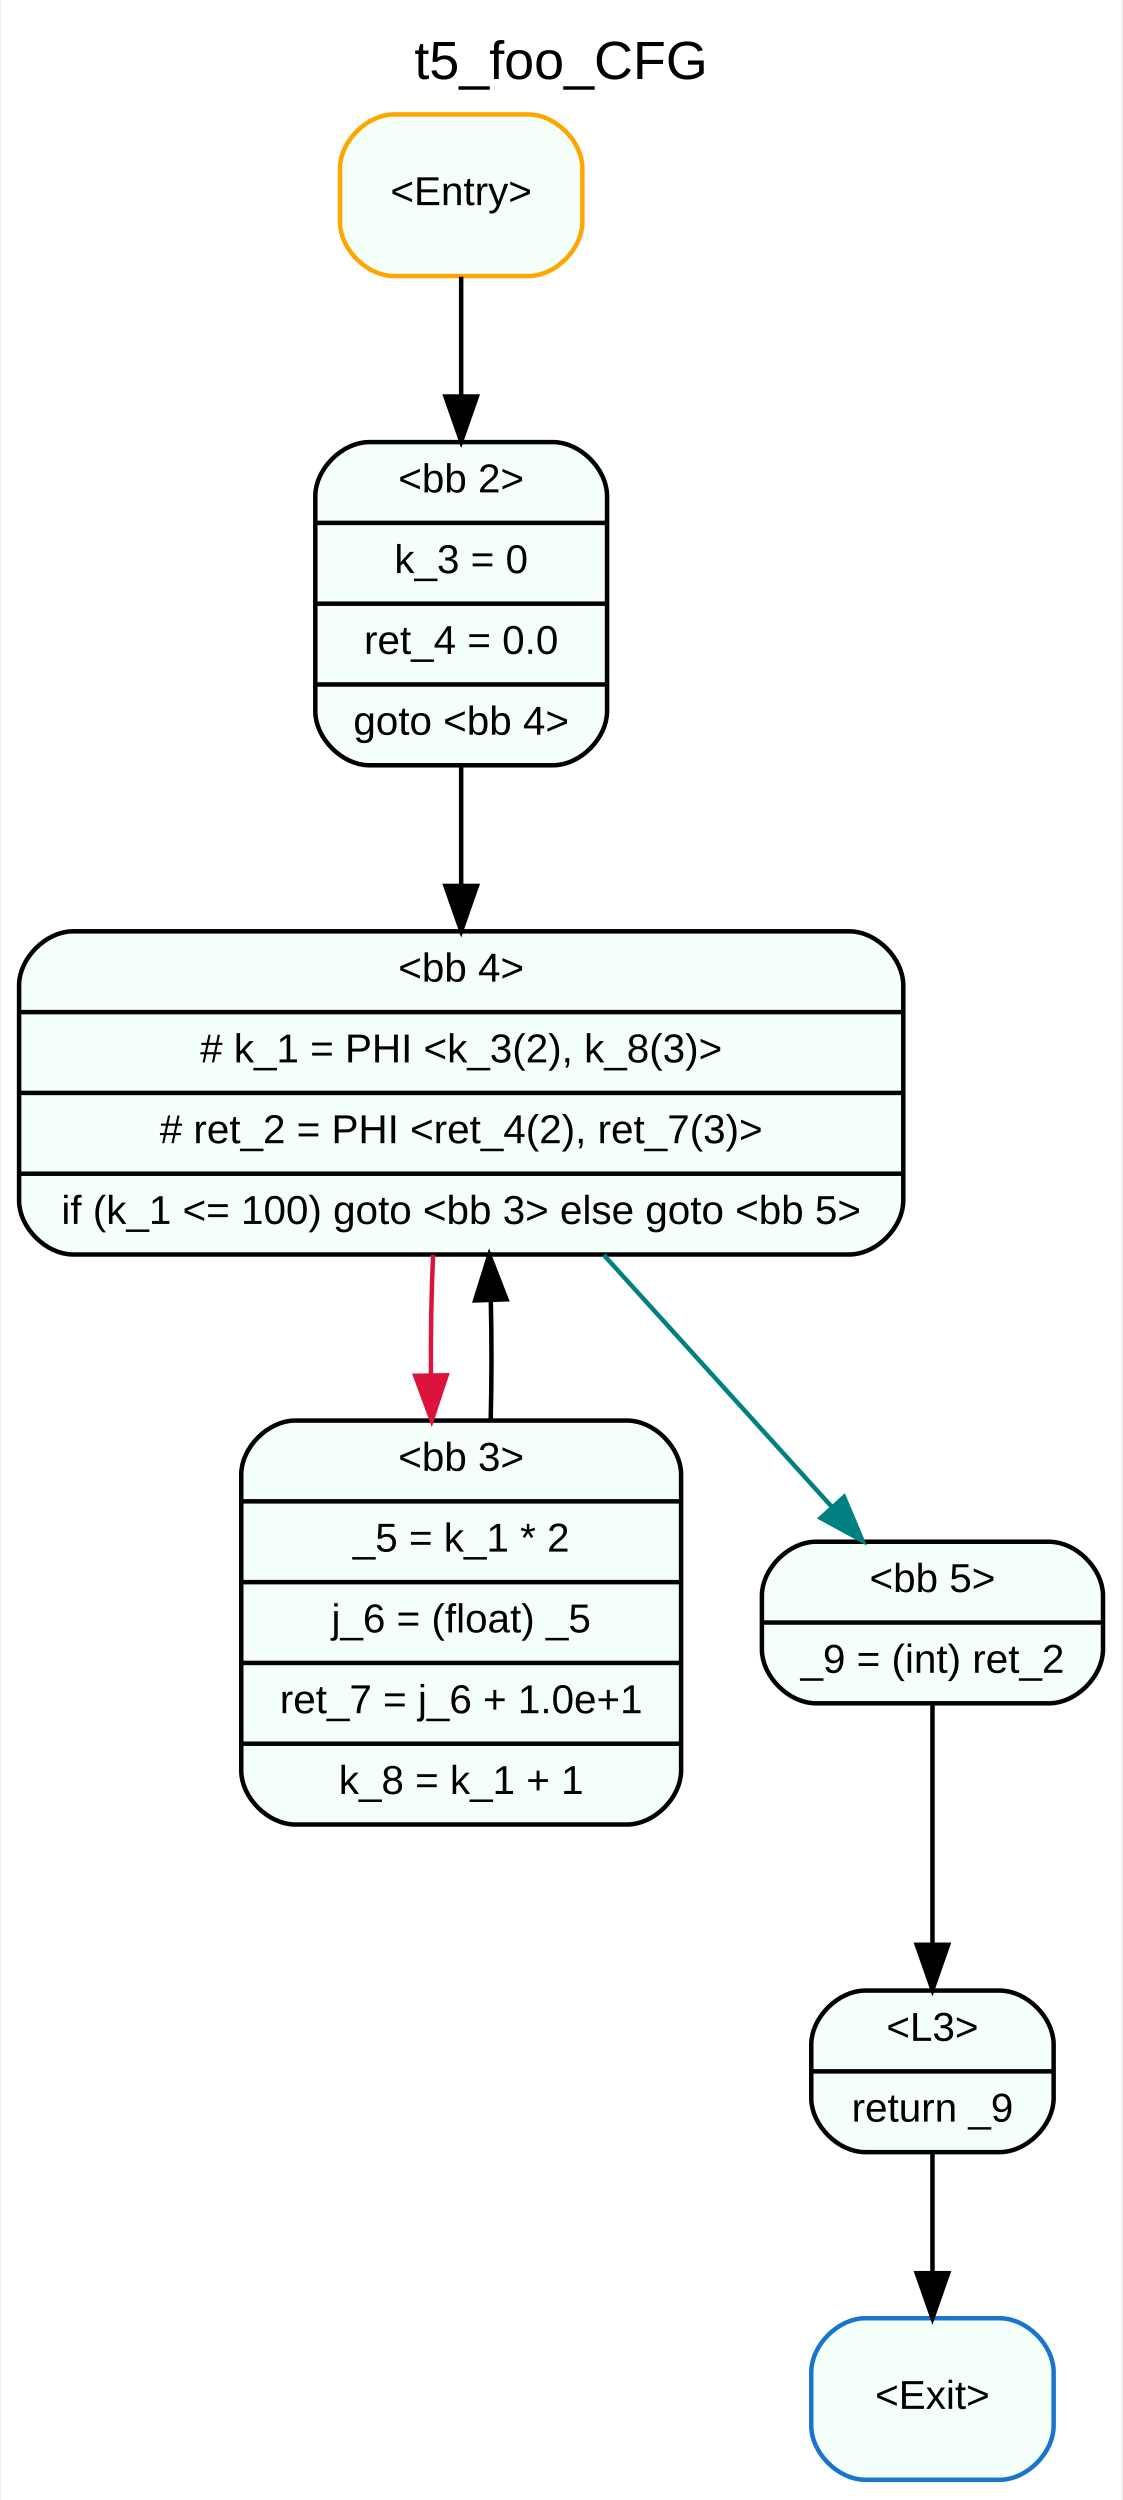
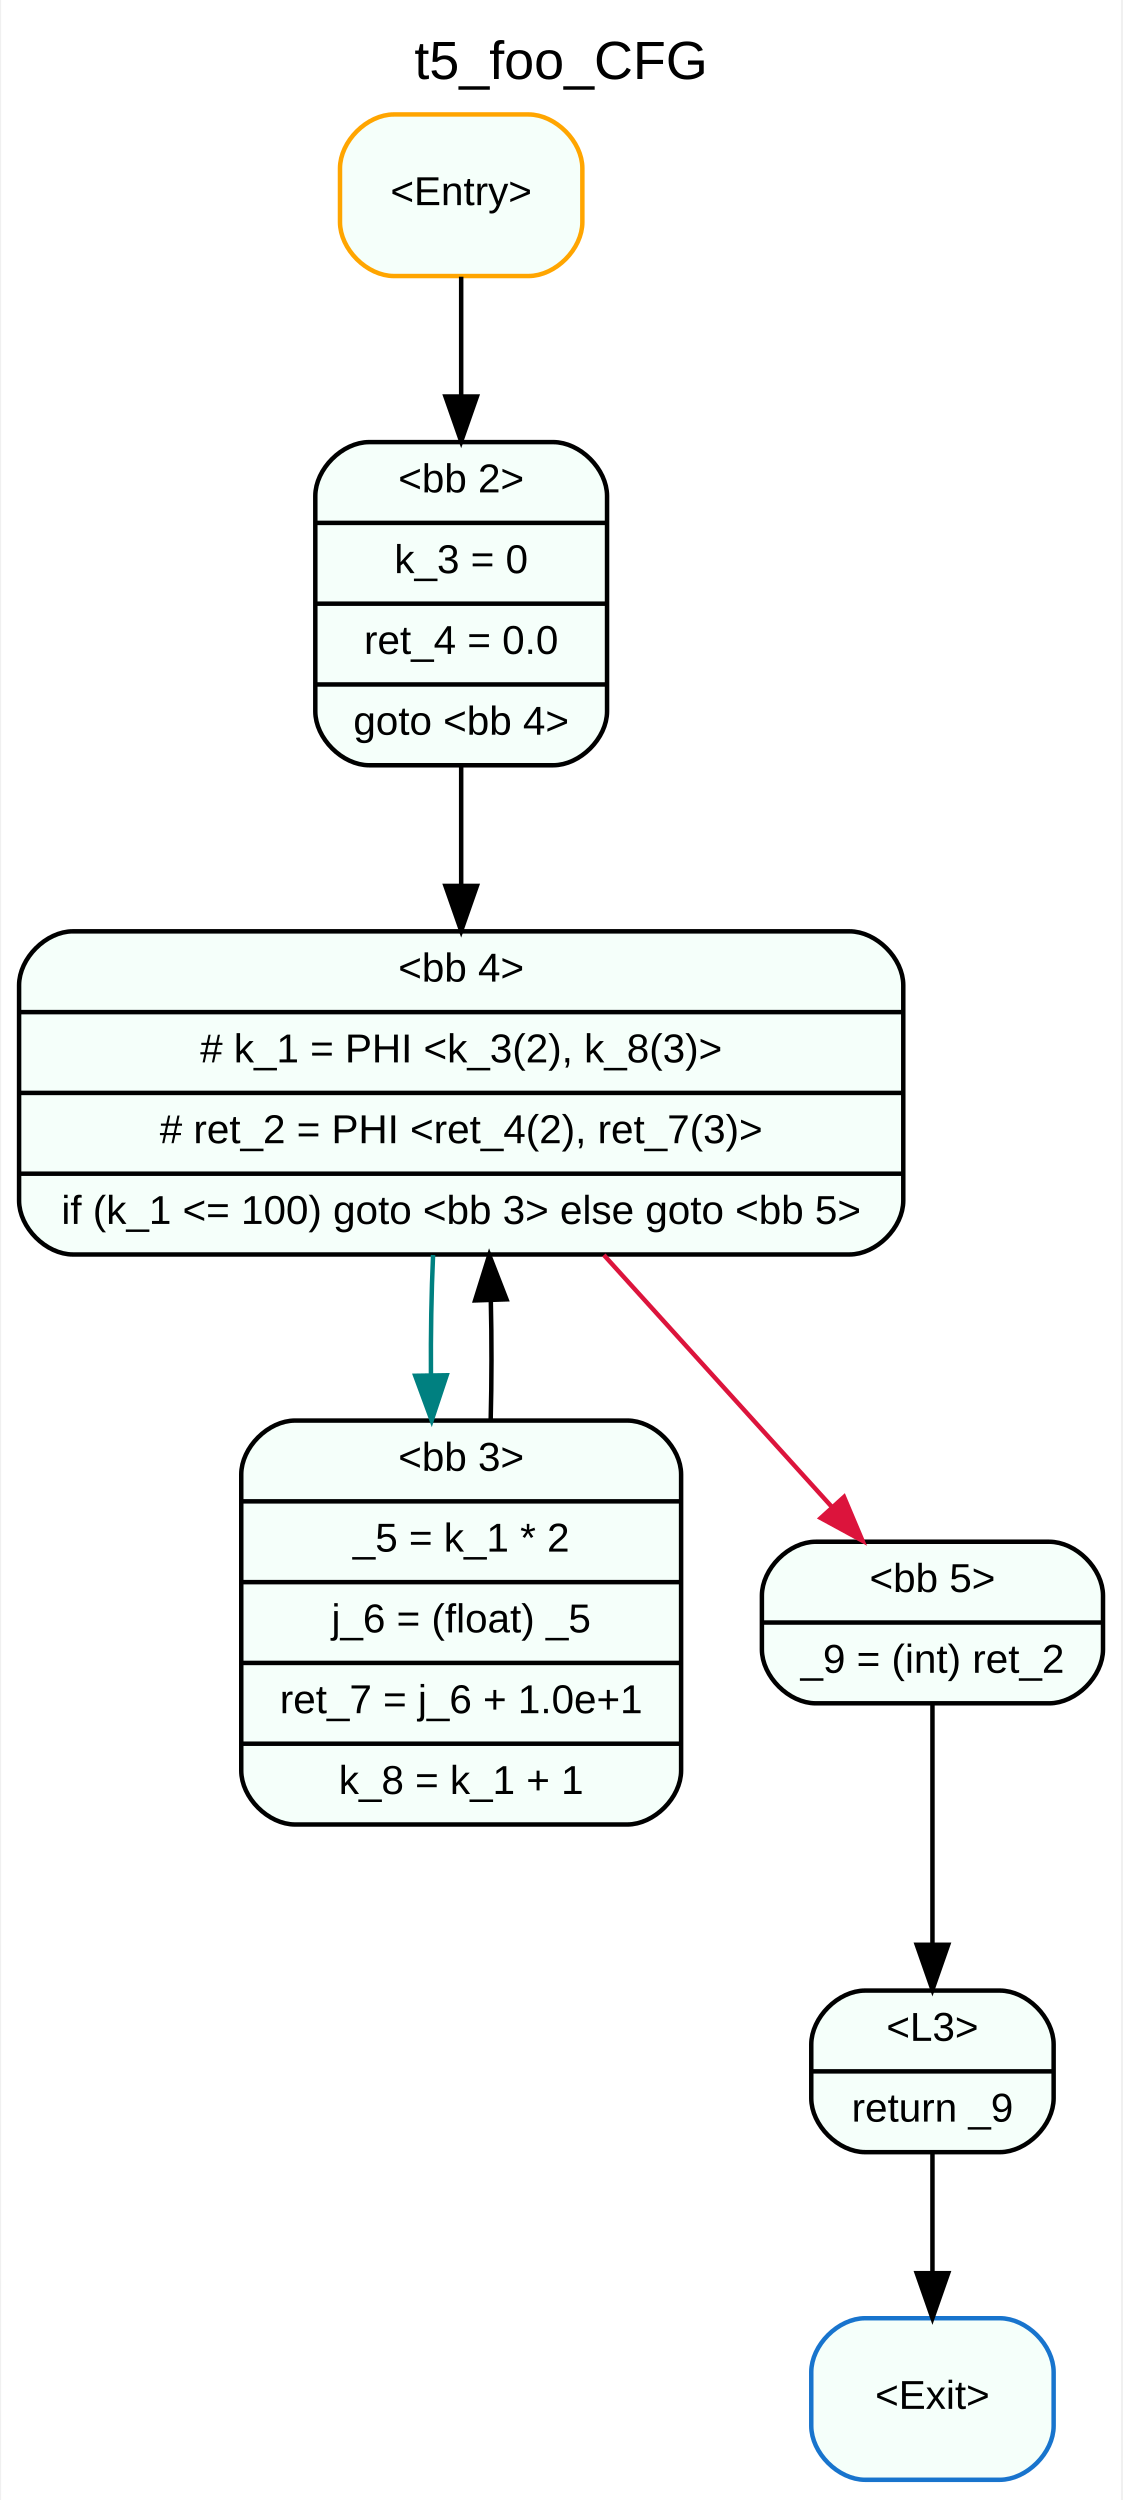
<svg xmlns="http://www.w3.org/2000/svg" width="250pt" height="557pt" viewBox="0.00 0.00 249.50 557.00">
  <g id="graph0" class="graph" transform="scale(1 1) rotate(0) translate(4 553)">
    <polygon fill="white" stroke="none" points="-4,4 -4,-553 245.5,-553 245.5,4 -4,4" />
    <text text-anchor="middle" x="120.75" y="-535.4" font-family="Arial" font-size="12.00">t5_foo_CFG</text>
    <g id="node1" class="node">
      <path fill="mintcream" stroke="orange" d="M83.5,-491.5C83.5,-491.5 113.5,-491.5 113.5,-491.5 119.5,-491.5 125.5,-497.5 125.5,-503.5 125.5,-503.5 125.5,-515.5 125.5,-515.5 125.5,-521.5 119.5,-527.5 113.5,-527.5 113.5,-527.5 83.5,-527.5 83.5,-527.5 77.5,-527.5 71.5,-521.5 71.5,-515.5 71.5,-515.5 71.5,-503.5 71.5,-503.5 71.5,-497.5 77.5,-491.5 83.5,-491.5" />
      <text text-anchor="middle" x="98.5" y="-507.3" font-family="Arial" font-size="9.00">&lt;Entry&gt;</text>
    </g>
    <g id="node2" class="node">
      <path fill="mintcream" stroke="black" d="M78,-382.5C78,-382.5 119,-382.5 119,-382.5 125,-382.5 131,-388.5 131,-394.5 131,-394.5 131,-442.5 131,-442.5 131,-448.5 125,-454.5 119,-454.5 119,-454.5 78,-454.5 78,-454.5 72,-454.5 66,-448.5 66,-442.5 66,-442.5 66,-394.5 66,-394.5 66,-388.5 72,-382.5 78,-382.5" />
      <text text-anchor="middle" x="98.5" y="-443.3" font-family="Arial" font-size="9.00">&lt;bb 2&gt;</text>
      <polyline fill="none" stroke="black" points="66,-436.5 131,-436.5 " />
      <text text-anchor="middle" x="98.5" y="-425.3" font-family="Arial" font-size="9.00">k_3 = 0</text>
      <polyline fill="none" stroke="black" points="66,-418.5 131,-418.5 " />
      <text text-anchor="middle" x="98.5" y="-407.3" font-family="Arial" font-size="9.00">ret_4 = 0.0</text>
      <polyline fill="none" stroke="black" points="66,-400.5 131,-400.5 " />
      <text text-anchor="middle" x="98.5" y="-389.3" font-family="Arial" font-size="9.00">goto &lt;bb 4&gt;</text>
    </g>
    <g id="edge1" class="edge">
      <path fill="none" stroke="black" d="M98.5,-491.34C98.5,-483.698 98.5,-474.301 98.5,-464.852" />
      <polygon fill="black" stroke="black" points="102,-464.659 98.5,-454.659 95,-464.659 102,-464.659" />
    </g>
    <g id="node3" class="node">
      <path fill="mintcream" stroke="black" d="M12,-273.5C12,-273.5 185,-273.5 185,-273.5 191,-273.5 197,-279.5 197,-285.5 197,-285.5 197,-333.5 197,-333.5 197,-339.5 191,-345.5 185,-345.5 185,-345.5 12,-345.5 12,-345.5 6,-345.5 0,-339.5 0,-333.5 0,-333.5 0,-285.5 0,-285.5 0,-279.5 6,-273.5 12,-273.5" />
      <text text-anchor="middle" x="98.5" y="-334.3" font-family="Arial" font-size="9.00">&lt;bb 4&gt;</text>
      <polyline fill="none" stroke="black" points="0,-327.5 197,-327.5 " />
      <text text-anchor="middle" x="98.5" y="-316.3" font-family="Arial" font-size="9.00"># k_1 = PHI &lt;k_3(2), k_8(3)&gt;</text>
      <polyline fill="none" stroke="black" points="0,-309.5 197,-309.5 " />
      <text text-anchor="middle" x="98.5" y="-298.3" font-family="Arial" font-size="9.00"># ret_2 = PHI &lt;ret_4(2), ret_7(3)&gt;</text>
      <polyline fill="none" stroke="black" points="0,-291.5 197,-291.5 " />
      <text text-anchor="middle" x="98.5" y="-280.3" font-family="Arial" font-size="9.00">if (k_1 &lt;= 100) goto &lt;bb 3&gt; else goto &lt;bb 5&gt;</text>
    </g>
    <g id="edge2" class="edge">
      <path fill="none" stroke="black" d="M98.5,-382.464C98.5,-373.966 98.5,-364.759 98.5,-355.859" />
      <polygon fill="black" stroke="black" points="102,-355.614 98.5,-345.615 95,-355.615 102,-355.614" />
    </g>
    <g id="node4" class="node">
      <path fill="mintcream" stroke="black" d="M61.5,-146.5C61.5,-146.5 135.5,-146.5 135.5,-146.5 141.5,-146.5 147.5,-152.5 147.5,-158.5 147.5,-158.5 147.5,-224.5 147.5,-224.5 147.5,-230.5 141.5,-236.5 135.5,-236.5 135.5,-236.5 61.5,-236.5 61.5,-236.5 55.5,-236.5 49.5,-230.5 49.5,-224.5 49.5,-224.5 49.5,-158.5 49.5,-158.5 49.5,-152.5 55.5,-146.5 61.5,-146.5" />
      <text text-anchor="middle" x="98.5" y="-225.3" font-family="Arial" font-size="9.00">&lt;bb 3&gt;</text>
      <polyline fill="none" stroke="black" points="49.5,-218.5 147.5,-218.5 " />
      <text text-anchor="middle" x="98.5" y="-207.3" font-family="Arial" font-size="9.00">_5 = k_1 * 2</text>
      <polyline fill="none" stroke="black" points="49.5,-200.5 147.5,-200.5 " />
      <text text-anchor="middle" x="98.5" y="-189.3" font-family="Arial" font-size="9.00">j_6 = (float) _5</text>
      <polyline fill="none" stroke="black" points="49.5,-182.5 147.5,-182.5 " />
      <text text-anchor="middle" x="98.5" y="-171.3" font-family="Arial" font-size="9.00">ret_7 = j_6 + 1.0e+1</text>
      <polyline fill="none" stroke="black" points="49.5,-164.5 147.5,-164.5 " />
      <text text-anchor="middle" x="98.5" y="-153.3" font-family="Arial" font-size="9.00">k_8 = k_1 + 1</text>
    </g>
    <g id="edge3" class="edge">
-       <path fill="none" stroke="crimson" d="M92.24,-273.381C91.86,-264.951 91.701,-255.753 91.763,-246.68" />
-       <polygon fill="crimson" stroke="crimson" points="95.265,-246.592 91.927,-236.537 88.266,-246.479 95.265,-246.592" />
+       <path fill="none" stroke="teal" d="M92.24,-273.381C91.86,-264.951 91.701,-255.753 91.763,-246.68" />
+       <polygon fill="teal" stroke="teal" points="95.265,-246.592 91.927,-236.537 88.266,-246.479 95.265,-246.592" />
    </g>
    <g id="node5" class="node">
      <path fill="mintcream" stroke="black" d="M177.5,-173.5C177.5,-173.5 229.5,-173.5 229.5,-173.5 235.5,-173.5 241.5,-179.5 241.5,-185.5 241.5,-185.5 241.5,-197.5 241.5,-197.5 241.5,-203.5 235.5,-209.5 229.5,-209.5 229.5,-209.5 177.5,-209.5 177.5,-209.5 171.5,-209.5 165.5,-203.5 165.5,-197.5 165.5,-197.5 165.5,-185.5 165.5,-185.5 165.5,-179.5 171.5,-173.5 177.5,-173.5" />
      <text text-anchor="middle" x="203.5" y="-198.3" font-family="Arial" font-size="9.00">&lt;bb 5&gt;</text>
      <polyline fill="none" stroke="black" points="165.5,-191.5 241.5,-191.5 " />
      <text text-anchor="middle" x="203.5" y="-180.3" font-family="Arial" font-size="9.00">_9 = (int) ret_2</text>
    </g>
    <g id="edge5" class="edge">
-       <path fill="none" stroke="teal" d="M130.288,-273.381C146.68,-255.273 166.279,-233.62 181.072,-217.277" />
-       <polygon fill="teal" stroke="teal" points="183.797,-219.482 187.913,-209.72 178.608,-214.785 183.797,-219.482" />
+       <path fill="none" stroke="crimson" d="M130.288,-273.381C146.68,-255.273 166.279,-233.62 181.072,-217.277" />
+       <polygon fill="crimson" stroke="crimson" points="183.797,-219.482 187.913,-209.72 178.608,-214.785 183.797,-219.482" />
    </g>
    <g id="edge4" class="edge">
      <path fill="none" stroke="black" d="M105.073,-236.537C105.299,-245.294 105.309,-254.503 105.102,-263.298" />
      <polygon fill="black" stroke="black" points="101.601,-263.268 104.76,-273.381 108.597,-263.506 101.601,-263.268" />
    </g>
    <g id="node6" class="node">
      <path fill="mintcream" stroke="black" d="M188.5,-73.5C188.5,-73.5 218.5,-73.5 218.5,-73.5 224.5,-73.5 230.5,-79.5 230.5,-85.5 230.5,-85.5 230.5,-97.5 230.5,-97.5 230.5,-103.5 224.5,-109.5 218.5,-109.5 218.5,-109.5 188.5,-109.5 188.5,-109.5 182.5,-109.5 176.5,-103.5 176.5,-97.5 176.5,-97.5 176.5,-85.5 176.5,-85.5 176.5,-79.5 182.5,-73.5 188.5,-73.5" />
      <text text-anchor="middle" x="203.5" y="-98.3" font-family="Arial" font-size="9.00">&lt;L3&gt;</text>
      <polyline fill="none" stroke="black" points="176.5,-91.5 230.5,-91.5 " />
      <text text-anchor="middle" x="203.5" y="-80.3" font-family="Arial" font-size="9.00">return _9</text>
    </g>
    <g id="edge6" class="edge">
      <path fill="none" stroke="black" d="M203.5,-173.43C203.5,-158.625 203.5,-136.932 203.5,-119.731" />
      <polygon fill="black" stroke="black" points="207,-119.703 203.5,-109.703 200,-119.704 207,-119.703" />
    </g>
    <g id="node7" class="node">
      <path fill="mintcream" stroke="#1874cd" d="M188.5,-0.5C188.5,-0.5 218.5,-0.5 218.5,-0.5 224.5,-0.5 230.5,-6.5 230.5,-12.5 230.5,-12.5 230.5,-24.5 230.5,-24.5 230.5,-30.5 224.5,-36.5 218.5,-36.5 218.5,-36.5 188.5,-36.5 188.5,-36.5 182.5,-36.5 176.5,-30.5 176.5,-24.5 176.5,-24.5 176.5,-12.5 176.5,-12.5 176.5,-6.5 182.5,-0.5 188.5,-0.5" />
      <text text-anchor="middle" x="203.5" y="-16.3" font-family="Arial" font-size="9.00">&lt;Exit&gt;</text>
    </g>
    <g id="edge7" class="edge">
      <path fill="none" stroke="black" d="M203.5,-73.313C203.5,-65.29 203.5,-55.547 203.5,-46.569" />
      <polygon fill="black" stroke="black" points="207,-46.529 203.5,-36.529 200,-46.529 207,-46.529" />
    </g>
  </g>
</svg>
